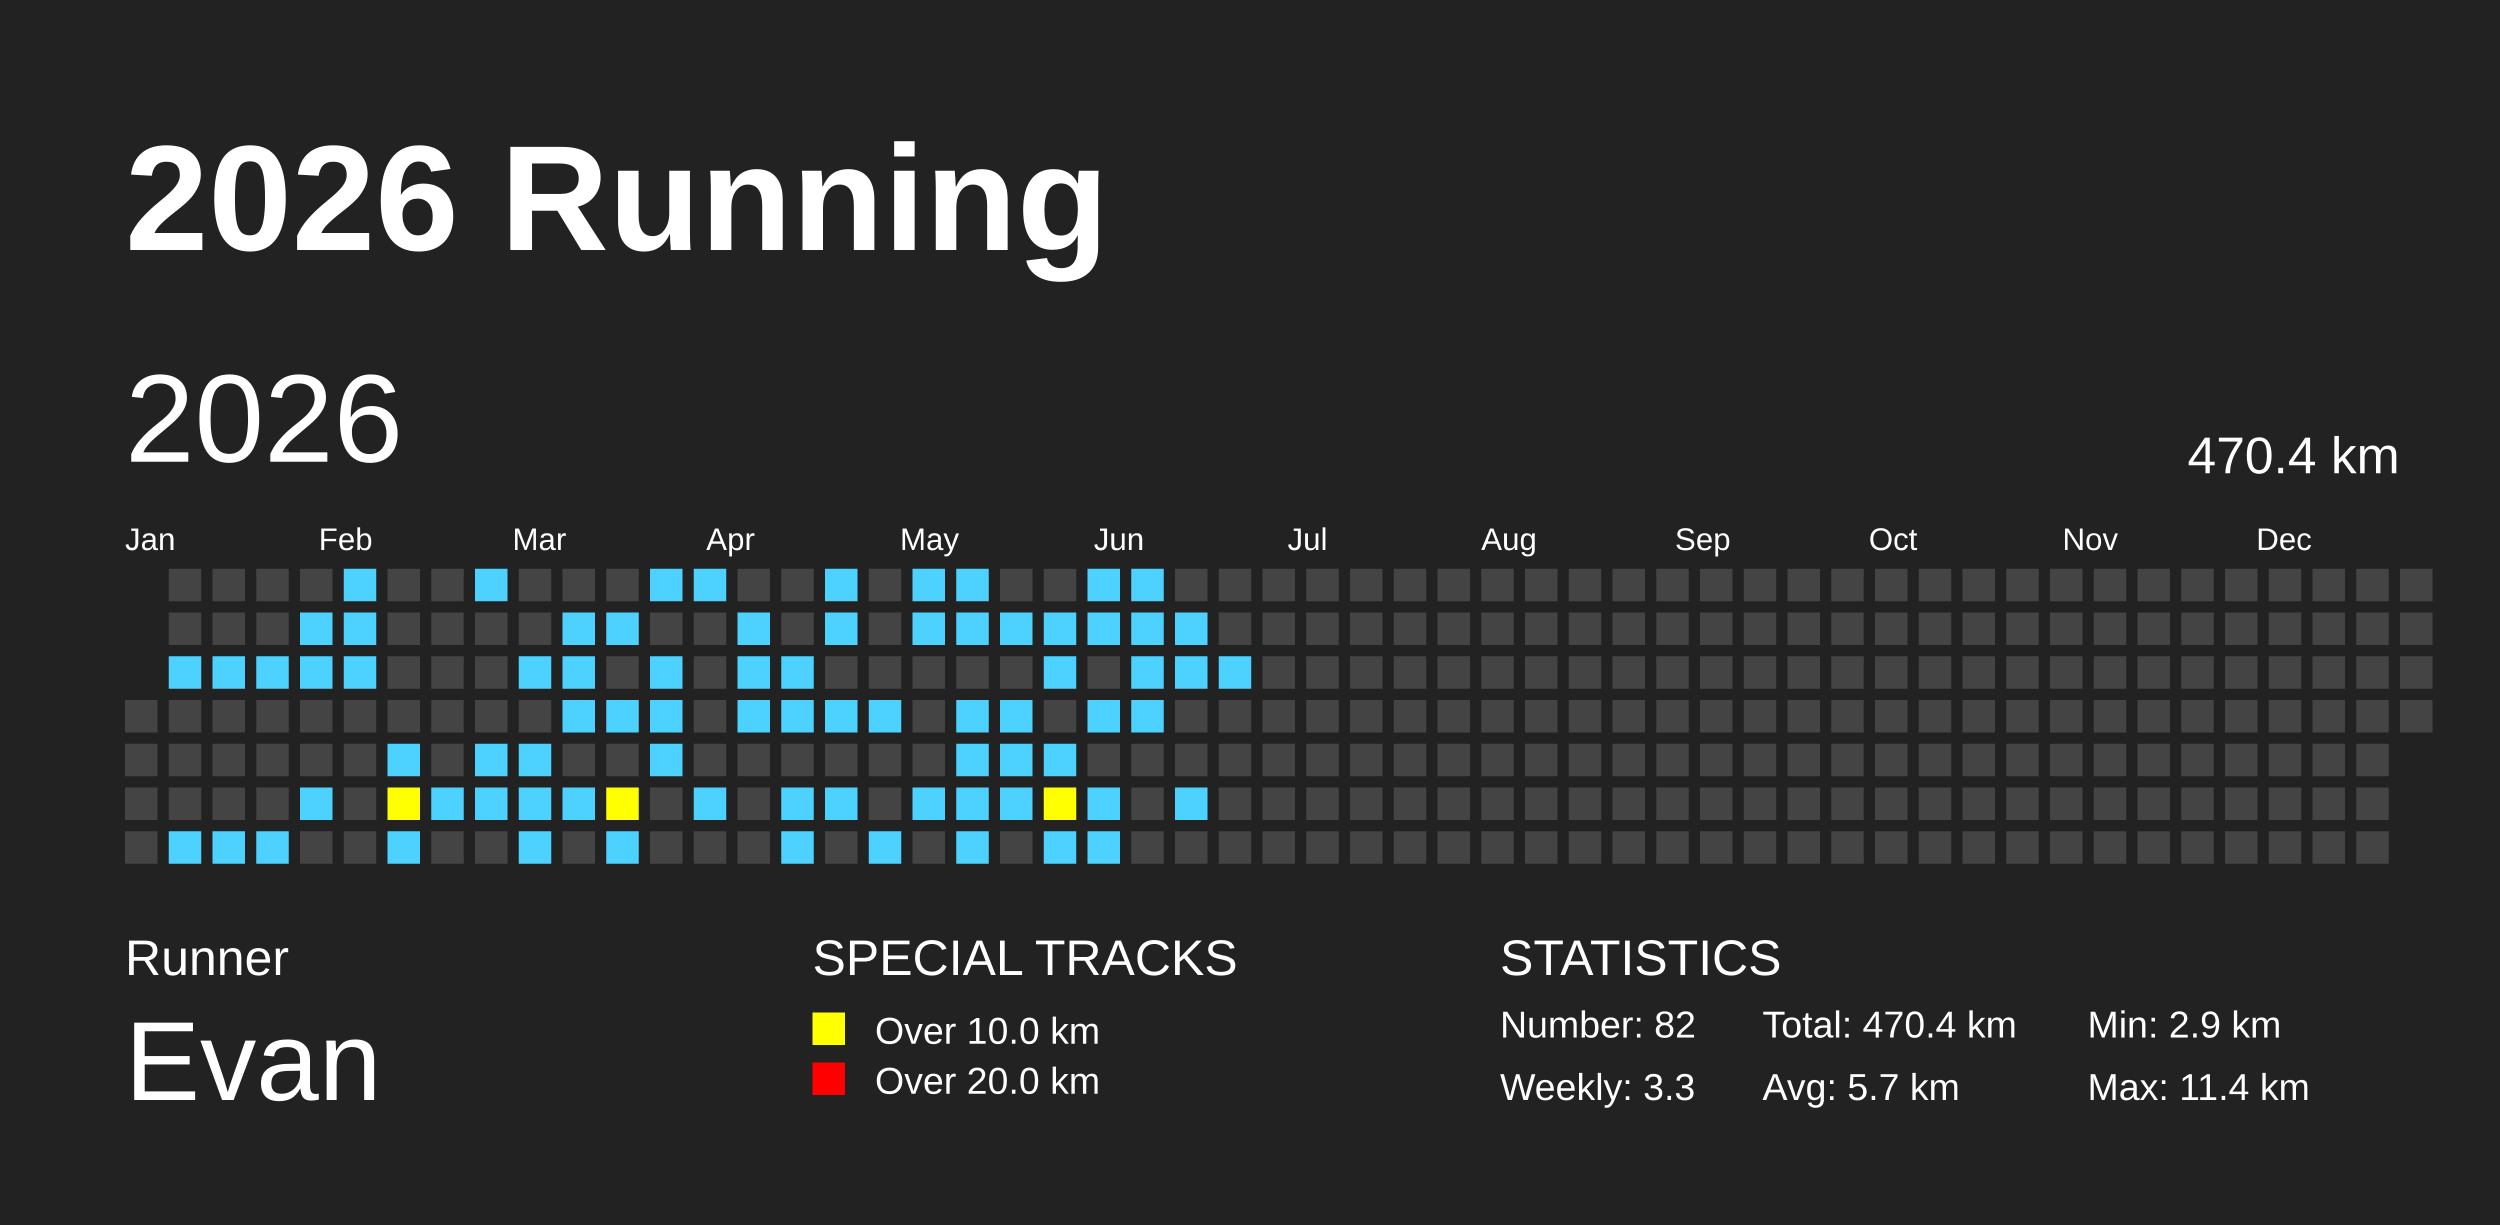
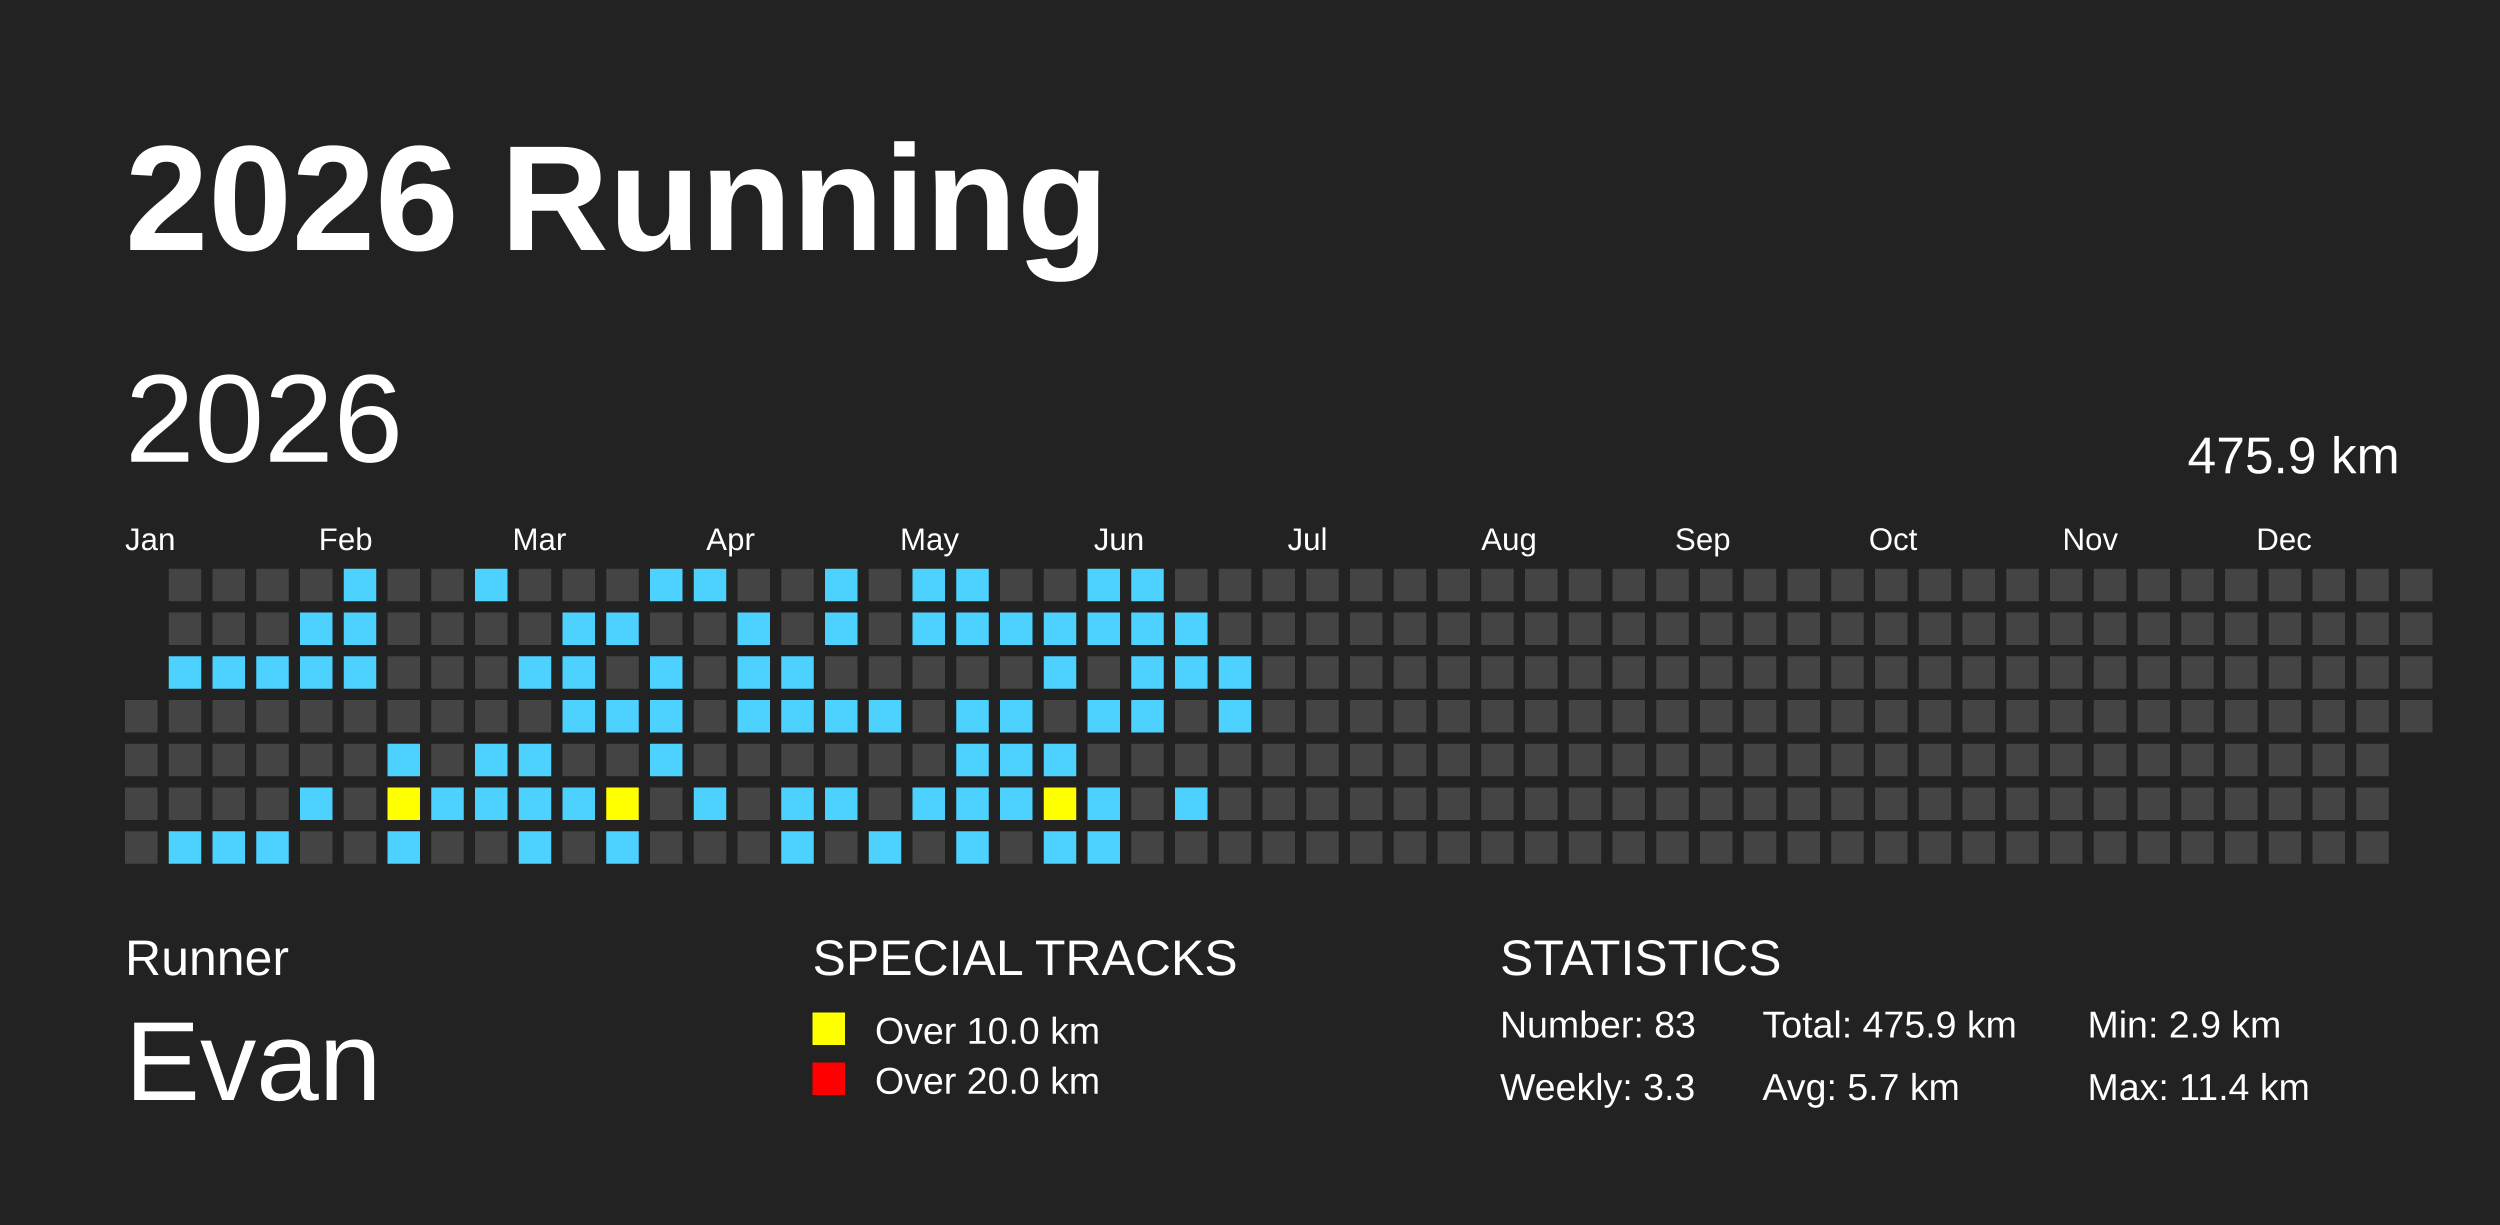
<svg xmlns="http://www.w3.org/2000/svg" baseProfile="full" height="98mm" version="1.1" viewBox="0,0,200,98" width="200mm">
  <defs />
  <rect fill="#222222" height="98" width="200" x="0" y="0" />
  <text fill="#FFFFFF" style="font-size:12px; font-family:Arial; font-weight:bold;" x="10" y="20">2026 Running</text>
  <text fill="#FFFFFF" style="font-size:4px; font-family:Arial" x="10" y="78">Runner</text>
  <text fill="#FFFFFF" style="font-size:9px; font-family:Arial" x="10" y="88">Evan</text>
  <text fill="#FFFFFF" style="font-size:4px; font-family:Arial" x="65" y="78">SPECIAL TRACKS</text>
  <rect fill="yellow" height="2.6" width="2.6" x="65" y="81" />
  <text fill="#FFFFFF" style="font-size:3px; font-family:Arial" x="70" y="83.5">Over 10.0 km</text>
  <rect fill="red" height="2.6" width="2.6" x="65" y="85" />
  <text fill="#FFFFFF" style="font-size:3px; font-family:Arial" x="70" y="87.5">Over 20.0 km</text>
  <text fill="#FFFFFF" style="font-size:4px; font-family:Arial" x="120" y="78">STATISTICS</text>
-   <text fill="#FFFFFF" style="font-size:3px; font-family:Arial" x="120" y="83">Number: 82</text>
+   <text fill="#FFFFFF" style="font-size:3px; font-family:Arial" x="120" y="83">Number: 83</text>
  <text fill="#FFFFFF" style="font-size:3px; font-family:Arial" x="120" y="88">Weekly: 3.3</text>
-   <text fill="#FFFFFF" style="font-size:3px; font-family:Arial" x="141" y="83">Total: 470.4 km</text>
+   <text fill="#FFFFFF" style="font-size:3px; font-family:Arial" x="141" y="83">Total: 475.9 km</text>
  <text fill="#FFFFFF" style="font-size:3px; font-family:Arial" x="141" y="88">Avg: 5.7 km</text>
  <text fill="#FFFFFF" style="font-size:3px; font-family:Arial" x="167" y="83">Min: 2.9 km</text>
  <text fill="#FFFFFF" style="font-size:3px; font-family:Arial" x="167" y="88">Max: 11.4 km</text>
  <text dominant-baseline="hanging" fill="#FFFFFF" style="font-size:10.0px; font-family:Arial;" x="10" y="30">2026</text>
-   <text dominant-baseline="hanging" fill="#FFFFFF" style="font-size:4.125px; font-family:Arial;" x="175" y="35">470.4 km</text>
+   <text dominant-baseline="hanging" fill="#FFFFFF" style="font-size:4.125px; font-family:Arial;" x="175" y="35">475.9 km</text>
  <text fill="#FFFFFF" style="font-size:2.5px; font-family:Arial" x="10.0" y="44">Jan</text>
  <text fill="#FFFFFF" style="font-size:2.5px; font-family:Arial" x="25.5" y="44">Feb</text>
  <text fill="#FFFFFF" style="font-size:2.5px; font-family:Arial" x="41.0" y="44">Mar</text>
  <text fill="#FFFFFF" style="font-size:2.5px; font-family:Arial" x="56.5" y="44">Apr</text>
  <text fill="#FFFFFF" style="font-size:2.5px; font-family:Arial" x="72.0" y="44">May</text>
  <text fill="#FFFFFF" style="font-size:2.5px; font-family:Arial" x="87.5" y="44">Jun</text>
  <text fill="#FFFFFF" style="font-size:2.5px; font-family:Arial" x="103.0" y="44">Jul</text>
  <text fill="#FFFFFF" style="font-size:2.5px; font-family:Arial" x="118.5" y="44">Aug</text>
  <text fill="#FFFFFF" style="font-size:2.5px; font-family:Arial" x="134.0" y="44">Sep</text>
  <text fill="#FFFFFF" style="font-size:2.5px; font-family:Arial" x="149.5" y="44">Oct</text>
  <text fill="#FFFFFF" style="font-size:2.5px; font-family:Arial" x="165.0" y="44">Nov</text>
  <text fill="#FFFFFF" style="font-size:2.5px; font-family:Arial" x="180.5" y="44">Dec</text>
  <rect fill="#444444" height="2.6" width="2.6" x="10.0" y="56.0" />
  <rect fill="#444444" height="2.6" width="2.6" x="10.0" y="59.5" />
  <rect fill="#444444" height="2.6" width="2.6" x="10.0" y="63.0" />
  <rect fill="#444444" height="2.6" width="2.6" x="10.0" y="66.5" />
  <rect fill="#444444" height="2.6" width="2.6" x="13.5" y="45.5" />
  <rect fill="#444444" height="2.6" width="2.6" x="13.5" y="49.0" />
  <rect fill="#4DD2FF" height="2.6" width="2.6" x="13.5" y="52.5" />
  <rect fill="#444444" height="2.6" width="2.6" x="13.5" y="56.0" />
  <rect fill="#444444" height="2.6" width="2.6" x="13.5" y="59.5" />
  <rect fill="#444444" height="2.6" width="2.6" x="13.5" y="63.0" />
  <rect fill="#4DD2FF" height="2.6" width="2.6" x="13.5" y="66.5" />
  <rect fill="#444444" height="2.6" width="2.6" x="17.0" y="45.5" />
  <rect fill="#444444" height="2.6" width="2.6" x="17.0" y="49.0" />
  <rect fill="#4DD2FF" height="2.6" width="2.6" x="17.0" y="52.5" />
  <rect fill="#444444" height="2.6" width="2.6" x="17.0" y="56.0" />
  <rect fill="#444444" height="2.6" width="2.6" x="17.0" y="59.5" />
  <rect fill="#444444" height="2.6" width="2.6" x="17.0" y="63.0" />
  <rect fill="#4DD2FF" height="2.6" width="2.6" x="17.0" y="66.5" />
  <rect fill="#444444" height="2.6" width="2.6" x="20.5" y="45.5" />
  <rect fill="#444444" height="2.6" width="2.6" x="20.5" y="49.0" />
  <rect fill="#4DD2FF" height="2.6" width="2.6" x="20.5" y="52.5" />
  <rect fill="#444444" height="2.6" width="2.6" x="20.5" y="56.0" />
  <rect fill="#444444" height="2.6" width="2.6" x="20.5" y="59.5" />
  <rect fill="#444444" height="2.6" width="2.6" x="20.5" y="63.0" />
  <rect fill="#4DD2FF" height="2.6" width="2.6" x="20.5" y="66.5" />
  <rect fill="#444444" height="2.6" width="2.6" x="24.0" y="45.5" />
  <rect fill="#4DD2FF" height="2.6" width="2.6" x="24.0" y="49.0" />
  <rect fill="#4DD2FF" height="2.6" width="2.6" x="24.0" y="52.5" />
  <rect fill="#444444" height="2.6" width="2.6" x="24.0" y="56.0" />
  <rect fill="#444444" height="2.6" width="2.6" x="24.0" y="59.5" />
  <rect fill="#4DD2FF" height="2.6" width="2.6" x="24.0" y="63.0" />
  <rect fill="#444444" height="2.6" width="2.6" x="24.0" y="66.5" />
  <rect fill="#4DD2FF" height="2.6" width="2.6" x="27.5" y="45.5" />
  <rect fill="#4DD2FF" height="2.6" width="2.6" x="27.5" y="49.0" />
  <rect fill="#4DD2FF" height="2.6" width="2.6" x="27.5" y="52.5" />
  <rect fill="#444444" height="2.6" width="2.6" x="27.5" y="56.0" />
  <rect fill="#444444" height="2.6" width="2.6" x="27.5" y="59.5" />
  <rect fill="#444444" height="2.6" width="2.6" x="27.5" y="63.0" />
  <rect fill="#444444" height="2.6" width="2.6" x="27.5" y="66.5" />
  <rect fill="#444444" height="2.6" width="2.6" x="31.0" y="45.5" />
  <rect fill="#444444" height="2.6" width="2.6" x="31.0" y="49.0" />
  <rect fill="#444444" height="2.6" width="2.6" x="31.0" y="52.5" />
  <rect fill="#444444" height="2.6" width="2.6" x="31.0" y="56.0" />
  <rect fill="#4DD2FF" height="2.6" width="2.6" x="31.0" y="59.5" />
  <rect fill="yellow" height="2.6" width="2.6" x="31.0" y="63.0" />
  <rect fill="#4DD2FF" height="2.6" width="2.6" x="31.0" y="66.5" />
  <rect fill="#444444" height="2.6" width="2.6" x="34.5" y="45.5" />
  <rect fill="#444444" height="2.6" width="2.6" x="34.5" y="49.0" />
  <rect fill="#444444" height="2.6" width="2.6" x="34.5" y="52.5" />
  <rect fill="#444444" height="2.6" width="2.6" x="34.5" y="56.0" />
  <rect fill="#444444" height="2.6" width="2.6" x="34.5" y="59.5" />
  <rect fill="#4DD2FF" height="2.6" width="2.6" x="34.5" y="63.0" />
  <rect fill="#444444" height="2.6" width="2.6" x="34.5" y="66.5" />
  <rect fill="#4DD2FF" height="2.6" width="2.6" x="38.0" y="45.5" />
  <rect fill="#444444" height="2.6" width="2.6" x="38.0" y="49.0" />
  <rect fill="#444444" height="2.6" width="2.6" x="38.0" y="52.5" />
  <rect fill="#444444" height="2.6" width="2.6" x="38.0" y="56.0" />
  <rect fill="#4DD2FF" height="2.6" width="2.6" x="38.0" y="59.5" />
  <rect fill="#4DD2FF" height="2.6" width="2.6" x="38.0" y="63.0" />
  <rect fill="#444444" height="2.6" width="2.6" x="38.0" y="66.5" />
  <rect fill="#444444" height="2.6" width="2.6" x="41.5" y="45.5" />
  <rect fill="#444444" height="2.6" width="2.6" x="41.5" y="49.0" />
  <rect fill="#4DD2FF" height="2.6" width="2.6" x="41.5" y="52.5" />
  <rect fill="#444444" height="2.6" width="2.6" x="41.5" y="56.0" />
  <rect fill="#4DD2FF" height="2.6" width="2.6" x="41.5" y="59.5" />
  <rect fill="#4DD2FF" height="2.6" width="2.6" x="41.5" y="63.0" />
  <rect fill="#4DD2FF" height="2.6" width="2.6" x="41.5" y="66.5" />
  <rect fill="#444444" height="2.6" width="2.6" x="45.0" y="45.5" />
  <rect fill="#4DD2FF" height="2.6" width="2.6" x="45.0" y="49.0" />
  <rect fill="#4DD2FF" height="2.6" width="2.6" x="45.0" y="52.5" />
  <rect fill="#4DD2FF" height="2.6" width="2.6" x="45.0" y="56.0" />
  <rect fill="#444444" height="2.6" width="2.6" x="45.0" y="59.5" />
  <rect fill="#4DD2FF" height="2.6" width="2.6" x="45.0" y="63.0" />
  <rect fill="#444444" height="2.6" width="2.6" x="45.0" y="66.5" />
  <rect fill="#444444" height="2.6" width="2.6" x="48.5" y="45.5" />
  <rect fill="#4DD2FF" height="2.6" width="2.6" x="48.5" y="49.0" />
  <rect fill="#444444" height="2.6" width="2.6" x="48.5" y="52.5" />
  <rect fill="#4DD2FF" height="2.6" width="2.6" x="48.5" y="56.0" />
  <rect fill="#444444" height="2.6" width="2.6" x="48.5" y="59.5" />
  <rect fill="yellow" height="2.6" width="2.6" x="48.5" y="63.0" />
  <rect fill="#4DD2FF" height="2.6" width="2.6" x="48.5" y="66.5" />
  <rect fill="#4DD2FF" height="2.6" width="2.6" x="52.0" y="45.5" />
  <rect fill="#444444" height="2.6" width="2.6" x="52.0" y="49.0" />
  <rect fill="#4DD2FF" height="2.6" width="2.6" x="52.0" y="52.5" />
  <rect fill="#4DD2FF" height="2.6" width="2.6" x="52.0" y="56.0" />
  <rect fill="#4DD2FF" height="2.6" width="2.6" x="52.0" y="59.5" />
  <rect fill="#444444" height="2.6" width="2.6" x="52.0" y="63.0" />
  <rect fill="#444444" height="2.6" width="2.6" x="52.0" y="66.5" />
  <rect fill="#4DD2FF" height="2.6" width="2.6" x="55.5" y="45.5" />
  <rect fill="#444444" height="2.6" width="2.6" x="55.5" y="49.0" />
  <rect fill="#444444" height="2.6" width="2.6" x="55.5" y="52.5" />
  <rect fill="#444444" height="2.6" width="2.6" x="55.5" y="56.0" />
  <rect fill="#444444" height="2.6" width="2.6" x="55.5" y="59.5" />
  <rect fill="#4DD2FF" height="2.6" width="2.6" x="55.5" y="63.0" />
  <rect fill="#444444" height="2.6" width="2.6" x="55.5" y="66.5" />
  <rect fill="#444444" height="2.6" width="2.6" x="59.0" y="45.5" />
  <rect fill="#4DD2FF" height="2.6" width="2.6" x="59.0" y="49.0" />
  <rect fill="#4DD2FF" height="2.6" width="2.6" x="59.0" y="52.5" />
  <rect fill="#4DD2FF" height="2.6" width="2.6" x="59.0" y="56.0" />
  <rect fill="#444444" height="2.6" width="2.6" x="59.0" y="59.5" />
  <rect fill="#444444" height="2.6" width="2.6" x="59.0" y="63.0" />
  <rect fill="#444444" height="2.6" width="2.6" x="59.0" y="66.5" />
  <rect fill="#444444" height="2.6" width="2.6" x="62.5" y="45.5" />
  <rect fill="#444444" height="2.6" width="2.6" x="62.5" y="49.0" />
  <rect fill="#4DD2FF" height="2.6" width="2.6" x="62.5" y="52.5" />
  <rect fill="#4DD2FF" height="2.6" width="2.6" x="62.5" y="56.0" />
  <rect fill="#444444" height="2.6" width="2.6" x="62.5" y="59.5" />
  <rect fill="#4DD2FF" height="2.6" width="2.6" x="62.5" y="63.0" />
  <rect fill="#4DD2FF" height="2.6" width="2.6" x="62.5" y="66.5" />
  <rect fill="#4DD2FF" height="2.6" width="2.6" x="66.0" y="45.5" />
  <rect fill="#4DD2FF" height="2.6" width="2.6" x="66.0" y="49.0" />
  <rect fill="#444444" height="2.6" width="2.6" x="66.0" y="52.5" />
  <rect fill="#4DD2FF" height="2.6" width="2.6" x="66.0" y="56.0" />
  <rect fill="#444444" height="2.6" width="2.6" x="66.0" y="59.5" />
  <rect fill="#4DD2FF" height="2.6" width="2.6" x="66.0" y="63.0" />
  <rect fill="#444444" height="2.6" width="2.6" x="66.0" y="66.5" />
  <rect fill="#444444" height="2.6" width="2.6" x="69.5" y="45.5" />
  <rect fill="#444444" height="2.6" width="2.6" x="69.5" y="49.0" />
  <rect fill="#444444" height="2.6" width="2.6" x="69.5" y="52.5" />
  <rect fill="#4DD2FF" height="2.6" width="2.6" x="69.5" y="56.0" />
  <rect fill="#444444" height="2.6" width="2.6" x="69.5" y="59.5" />
  <rect fill="#444444" height="2.6" width="2.6" x="69.5" y="63.0" />
  <rect fill="#4DD2FF" height="2.6" width="2.6" x="69.5" y="66.5" />
  <rect fill="#4DD2FF" height="2.6" width="2.6" x="73.0" y="45.5" />
  <rect fill="#4DD2FF" height="2.6" width="2.6" x="73.0" y="49.0" />
  <rect fill="#444444" height="2.6" width="2.6" x="73.0" y="52.5" />
  <rect fill="#444444" height="2.6" width="2.6" x="73.0" y="56.0" />
  <rect fill="#444444" height="2.6" width="2.6" x="73.0" y="59.5" />
  <rect fill="#4DD2FF" height="2.6" width="2.6" x="73.0" y="63.0" />
  <rect fill="#444444" height="2.6" width="2.6" x="73.0" y="66.5" />
  <rect fill="#4DD2FF" height="2.6" width="2.6" x="76.5" y="45.5" />
  <rect fill="#4DD2FF" height="2.6" width="2.6" x="76.5" y="49.0" />
  <rect fill="#444444" height="2.6" width="2.6" x="76.5" y="52.5" />
  <rect fill="#4DD2FF" height="2.6" width="2.6" x="76.5" y="56.0" />
  <rect fill="#4DD2FF" height="2.6" width="2.6" x="76.5" y="59.5" />
  <rect fill="#4DD2FF" height="2.6" width="2.6" x="76.5" y="63.0" />
  <rect fill="#4DD2FF" height="2.6" width="2.6" x="76.5" y="66.5" />
  <rect fill="#444444" height="2.6" width="2.6" x="80.0" y="45.5" />
  <rect fill="#4DD2FF" height="2.6" width="2.6" x="80.0" y="49.0" />
  <rect fill="#444444" height="2.6" width="2.6" x="80.0" y="52.5" />
  <rect fill="#4DD2FF" height="2.6" width="2.6" x="80.0" y="56.0" />
  <rect fill="#4DD2FF" height="2.6" width="2.6" x="80.0" y="59.5" />
  <rect fill="#4DD2FF" height="2.6" width="2.6" x="80.0" y="63.0" />
  <rect fill="#444444" height="2.6" width="2.6" x="80.0" y="66.5" />
  <rect fill="#444444" height="2.6" width="2.6" x="83.5" y="45.5" />
  <rect fill="#4DD2FF" height="2.6" width="2.6" x="83.5" y="49.0" />
  <rect fill="#4DD2FF" height="2.6" width="2.6" x="83.5" y="52.5" />
  <rect fill="#444444" height="2.6" width="2.6" x="83.5" y="56.0" />
  <rect fill="#4DD2FF" height="2.6" width="2.6" x="83.5" y="59.5" />
  <rect fill="yellow" height="2.6" width="2.6" x="83.5" y="63.0" />
  <rect fill="#4DD2FF" height="2.6" width="2.6" x="83.5" y="66.5" />
  <rect fill="#4DD2FF" height="2.6" width="2.6" x="87.0" y="45.5" />
  <rect fill="#4DD2FF" height="2.6" width="2.6" x="87.0" y="49.0" />
  <rect fill="#444444" height="2.6" width="2.6" x="87.0" y="52.5" />
  <rect fill="#4DD2FF" height="2.6" width="2.6" x="87.0" y="56.0" />
  <rect fill="#444444" height="2.6" width="2.6" x="87.0" y="59.5" />
  <rect fill="#4DD2FF" height="2.6" width="2.6" x="87.0" y="63.0" />
  <rect fill="#4DD2FF" height="2.6" width="2.6" x="87.0" y="66.5" />
  <rect fill="#4DD2FF" height="2.6" width="2.6" x="90.5" y="45.5" />
  <rect fill="#4DD2FF" height="2.6" width="2.6" x="90.5" y="49.0" />
  <rect fill="#4DD2FF" height="2.6" width="2.6" x="90.5" y="52.5" />
  <rect fill="#4DD2FF" height="2.6" width="2.6" x="90.5" y="56.0" />
  <rect fill="#444444" height="2.6" width="2.6" x="90.5" y="59.5" />
  <rect fill="#444444" height="2.6" width="2.6" x="90.5" y="63.0" />
  <rect fill="#444444" height="2.6" width="2.6" x="90.5" y="66.5" />
  <rect fill="#444444" height="2.6" width="2.6" x="94.0" y="45.5" />
  <rect fill="#4DD2FF" height="2.6" width="2.6" x="94.0" y="49.0" />
  <rect fill="#4DD2FF" height="2.6" width="2.6" x="94.0" y="52.5" />
  <rect fill="#444444" height="2.6" width="2.6" x="94.0" y="56.0" />
  <rect fill="#444444" height="2.6" width="2.6" x="94.0" y="59.5" />
  <rect fill="#4DD2FF" height="2.6" width="2.6" x="94.0" y="63.0" />
  <rect fill="#444444" height="2.6" width="2.6" x="94.0" y="66.5" />
  <rect fill="#444444" height="2.6" width="2.6" x="97.5" y="45.5" />
  <rect fill="#444444" height="2.6" width="2.6" x="97.5" y="49.0" />
  <rect fill="#4DD2FF" height="2.6" width="2.6" x="97.5" y="52.5" />
-   <rect fill="#444444" height="2.6" width="2.6" x="97.5" y="56.0" />
+   <rect fill="#4DD2FF" height="2.6" width="2.6" x="97.5" y="56.0" />
  <rect fill="#444444" height="2.6" width="2.6" x="97.5" y="59.5" />
  <rect fill="#444444" height="2.6" width="2.6" x="97.5" y="63.0" />
  <rect fill="#444444" height="2.6" width="2.6" x="97.5" y="66.5" />
  <rect fill="#444444" height="2.6" width="2.6" x="101.0" y="45.5" />
  <rect fill="#444444" height="2.6" width="2.6" x="101.0" y="49.0" />
  <rect fill="#444444" height="2.6" width="2.6" x="101.0" y="52.5" />
  <rect fill="#444444" height="2.6" width="2.6" x="101.0" y="56.0" />
  <rect fill="#444444" height="2.6" width="2.6" x="101.0" y="59.5" />
  <rect fill="#444444" height="2.6" width="2.6" x="101.0" y="63.0" />
  <rect fill="#444444" height="2.6" width="2.6" x="101.0" y="66.5" />
  <rect fill="#444444" height="2.6" width="2.6" x="104.5" y="45.5" />
  <rect fill="#444444" height="2.6" width="2.6" x="104.5" y="49.0" />
  <rect fill="#444444" height="2.6" width="2.6" x="104.5" y="52.5" />
  <rect fill="#444444" height="2.6" width="2.6" x="104.5" y="56.0" />
  <rect fill="#444444" height="2.6" width="2.6" x="104.5" y="59.5" />
  <rect fill="#444444" height="2.6" width="2.6" x="104.5" y="63.0" />
  <rect fill="#444444" height="2.6" width="2.6" x="104.5" y="66.5" />
  <rect fill="#444444" height="2.6" width="2.6" x="108.0" y="45.5" />
  <rect fill="#444444" height="2.6" width="2.6" x="108.0" y="49.0" />
  <rect fill="#444444" height="2.6" width="2.6" x="108.0" y="52.5" />
  <rect fill="#444444" height="2.6" width="2.6" x="108.0" y="56.0" />
  <rect fill="#444444" height="2.6" width="2.6" x="108.0" y="59.5" />
  <rect fill="#444444" height="2.6" width="2.6" x="108.0" y="63.0" />
  <rect fill="#444444" height="2.6" width="2.6" x="108.0" y="66.5" />
  <rect fill="#444444" height="2.6" width="2.6" x="111.5" y="45.5" />
  <rect fill="#444444" height="2.6" width="2.6" x="111.5" y="49.0" />
  <rect fill="#444444" height="2.6" width="2.6" x="111.5" y="52.5" />
  <rect fill="#444444" height="2.6" width="2.6" x="111.5" y="56.0" />
  <rect fill="#444444" height="2.6" width="2.6" x="111.5" y="59.5" />
  <rect fill="#444444" height="2.6" width="2.6" x="111.5" y="63.0" />
  <rect fill="#444444" height="2.6" width="2.6" x="111.5" y="66.5" />
  <rect fill="#444444" height="2.6" width="2.6" x="115.0" y="45.5" />
  <rect fill="#444444" height="2.6" width="2.6" x="115.0" y="49.0" />
  <rect fill="#444444" height="2.6" width="2.6" x="115.0" y="52.5" />
  <rect fill="#444444" height="2.6" width="2.6" x="115.0" y="56.0" />
  <rect fill="#444444" height="2.6" width="2.6" x="115.0" y="59.5" />
  <rect fill="#444444" height="2.6" width="2.6" x="115.0" y="63.0" />
  <rect fill="#444444" height="2.6" width="2.6" x="115.0" y="66.5" />
  <rect fill="#444444" height="2.6" width="2.6" x="118.5" y="45.5" />
  <rect fill="#444444" height="2.6" width="2.6" x="118.5" y="49.0" />
  <rect fill="#444444" height="2.6" width="2.6" x="118.5" y="52.5" />
  <rect fill="#444444" height="2.6" width="2.6" x="118.5" y="56.0" />
  <rect fill="#444444" height="2.6" width="2.6" x="118.5" y="59.5" />
  <rect fill="#444444" height="2.6" width="2.6" x="118.5" y="63.0" />
  <rect fill="#444444" height="2.6" width="2.6" x="118.5" y="66.5" />
  <rect fill="#444444" height="2.6" width="2.6" x="122.0" y="45.5" />
  <rect fill="#444444" height="2.6" width="2.6" x="122.0" y="49.0" />
  <rect fill="#444444" height="2.6" width="2.6" x="122.0" y="52.5" />
  <rect fill="#444444" height="2.6" width="2.6" x="122.0" y="56.0" />
  <rect fill="#444444" height="2.6" width="2.6" x="122.0" y="59.5" />
  <rect fill="#444444" height="2.6" width="2.6" x="122.0" y="63.0" />
  <rect fill="#444444" height="2.6" width="2.6" x="122.0" y="66.5" />
  <rect fill="#444444" height="2.6" width="2.6" x="125.5" y="45.5" />
  <rect fill="#444444" height="2.6" width="2.6" x="125.5" y="49.0" />
  <rect fill="#444444" height="2.6" width="2.6" x="125.5" y="52.5" />
  <rect fill="#444444" height="2.6" width="2.6" x="125.5" y="56.0" />
  <rect fill="#444444" height="2.6" width="2.6" x="125.5" y="59.5" />
  <rect fill="#444444" height="2.6" width="2.6" x="125.5" y="63.0" />
  <rect fill="#444444" height="2.6" width="2.6" x="125.5" y="66.5" />
  <rect fill="#444444" height="2.6" width="2.6" x="129.0" y="45.5" />
  <rect fill="#444444" height="2.6" width="2.6" x="129.0" y="49.0" />
  <rect fill="#444444" height="2.6" width="2.6" x="129.0" y="52.5" />
  <rect fill="#444444" height="2.6" width="2.6" x="129.0" y="56.0" />
  <rect fill="#444444" height="2.6" width="2.6" x="129.0" y="59.5" />
  <rect fill="#444444" height="2.6" width="2.6" x="129.0" y="63.0" />
  <rect fill="#444444" height="2.6" width="2.6" x="129.0" y="66.5" />
  <rect fill="#444444" height="2.6" width="2.6" x="132.5" y="45.5" />
  <rect fill="#444444" height="2.6" width="2.6" x="132.5" y="49.0" />
  <rect fill="#444444" height="2.6" width="2.6" x="132.5" y="52.5" />
  <rect fill="#444444" height="2.6" width="2.6" x="132.5" y="56.0" />
  <rect fill="#444444" height="2.6" width="2.6" x="132.5" y="59.5" />
  <rect fill="#444444" height="2.6" width="2.6" x="132.5" y="63.0" />
  <rect fill="#444444" height="2.6" width="2.6" x="132.5" y="66.5" />
  <rect fill="#444444" height="2.6" width="2.6" x="136.0" y="45.5" />
  <rect fill="#444444" height="2.6" width="2.6" x="136.0" y="49.0" />
  <rect fill="#444444" height="2.6" width="2.6" x="136.0" y="52.5" />
  <rect fill="#444444" height="2.6" width="2.6" x="136.0" y="56.0" />
  <rect fill="#444444" height="2.6" width="2.6" x="136.0" y="59.5" />
  <rect fill="#444444" height="2.6" width="2.6" x="136.0" y="63.0" />
  <rect fill="#444444" height="2.6" width="2.6" x="136.0" y="66.5" />
  <rect fill="#444444" height="2.6" width="2.6" x="139.5" y="45.5" />
  <rect fill="#444444" height="2.6" width="2.6" x="139.5" y="49.0" />
  <rect fill="#444444" height="2.6" width="2.6" x="139.5" y="52.5" />
  <rect fill="#444444" height="2.6" width="2.6" x="139.5" y="56.0" />
  <rect fill="#444444" height="2.6" width="2.6" x="139.5" y="59.5" />
  <rect fill="#444444" height="2.6" width="2.6" x="139.5" y="63.0" />
  <rect fill="#444444" height="2.6" width="2.6" x="139.5" y="66.5" />
  <rect fill="#444444" height="2.6" width="2.6" x="143.0" y="45.5" />
  <rect fill="#444444" height="2.6" width="2.6" x="143.0" y="49.0" />
  <rect fill="#444444" height="2.6" width="2.6" x="143.0" y="52.5" />
  <rect fill="#444444" height="2.6" width="2.6" x="143.0" y="56.0" />
  <rect fill="#444444" height="2.6" width="2.6" x="143.0" y="59.5" />
  <rect fill="#444444" height="2.6" width="2.6" x="143.0" y="63.0" />
  <rect fill="#444444" height="2.6" width="2.6" x="143.0" y="66.5" />
  <rect fill="#444444" height="2.6" width="2.6" x="146.5" y="45.5" />
  <rect fill="#444444" height="2.6" width="2.6" x="146.5" y="49.0" />
  <rect fill="#444444" height="2.6" width="2.6" x="146.5" y="52.5" />
  <rect fill="#444444" height="2.6" width="2.6" x="146.5" y="56.0" />
  <rect fill="#444444" height="2.6" width="2.6" x="146.5" y="59.5" />
  <rect fill="#444444" height="2.6" width="2.6" x="146.5" y="63.0" />
  <rect fill="#444444" height="2.6" width="2.6" x="146.5" y="66.5" />
  <rect fill="#444444" height="2.6" width="2.6" x="150.0" y="45.5" />
  <rect fill="#444444" height="2.6" width="2.6" x="150.0" y="49.0" />
  <rect fill="#444444" height="2.6" width="2.6" x="150.0" y="52.5" />
  <rect fill="#444444" height="2.6" width="2.6" x="150.0" y="56.0" />
  <rect fill="#444444" height="2.6" width="2.6" x="150.0" y="59.5" />
  <rect fill="#444444" height="2.6" width="2.6" x="150.0" y="63.0" />
  <rect fill="#444444" height="2.6" width="2.6" x="150.0" y="66.5" />
  <rect fill="#444444" height="2.6" width="2.6" x="153.5" y="45.5" />
  <rect fill="#444444" height="2.6" width="2.6" x="153.5" y="49.0" />
  <rect fill="#444444" height="2.6" width="2.6" x="153.5" y="52.5" />
  <rect fill="#444444" height="2.6" width="2.6" x="153.5" y="56.0" />
  <rect fill="#444444" height="2.6" width="2.6" x="153.5" y="59.5" />
  <rect fill="#444444" height="2.6" width="2.6" x="153.5" y="63.0" />
  <rect fill="#444444" height="2.6" width="2.6" x="153.5" y="66.5" />
  <rect fill="#444444" height="2.6" width="2.6" x="157.0" y="45.5" />
  <rect fill="#444444" height="2.6" width="2.6" x="157.0" y="49.0" />
  <rect fill="#444444" height="2.6" width="2.6" x="157.0" y="52.5" />
  <rect fill="#444444" height="2.6" width="2.6" x="157.0" y="56.0" />
  <rect fill="#444444" height="2.6" width="2.6" x="157.0" y="59.5" />
  <rect fill="#444444" height="2.6" width="2.6" x="157.0" y="63.0" />
  <rect fill="#444444" height="2.6" width="2.6" x="157.0" y="66.5" />
  <rect fill="#444444" height="2.6" width="2.6" x="160.5" y="45.5" />
  <rect fill="#444444" height="2.6" width="2.6" x="160.5" y="49.0" />
  <rect fill="#444444" height="2.6" width="2.6" x="160.5" y="52.5" />
  <rect fill="#444444" height="2.6" width="2.6" x="160.5" y="56.0" />
  <rect fill="#444444" height="2.6" width="2.6" x="160.5" y="59.5" />
  <rect fill="#444444" height="2.6" width="2.6" x="160.5" y="63.0" />
  <rect fill="#444444" height="2.6" width="2.6" x="160.5" y="66.5" />
  <rect fill="#444444" height="2.6" width="2.6" x="164.0" y="45.5" />
  <rect fill="#444444" height="2.6" width="2.6" x="164.0" y="49.0" />
  <rect fill="#444444" height="2.6" width="2.6" x="164.0" y="52.5" />
  <rect fill="#444444" height="2.6" width="2.6" x="164.0" y="56.0" />
  <rect fill="#444444" height="2.6" width="2.6" x="164.0" y="59.5" />
  <rect fill="#444444" height="2.6" width="2.6" x="164.0" y="63.0" />
  <rect fill="#444444" height="2.6" width="2.6" x="164.0" y="66.5" />
  <rect fill="#444444" height="2.6" width="2.6" x="167.5" y="45.5" />
  <rect fill="#444444" height="2.6" width="2.6" x="167.5" y="49.0" />
  <rect fill="#444444" height="2.6" width="2.6" x="167.5" y="52.5" />
  <rect fill="#444444" height="2.6" width="2.6" x="167.5" y="56.0" />
  <rect fill="#444444" height="2.6" width="2.6" x="167.5" y="59.5" />
  <rect fill="#444444" height="2.6" width="2.6" x="167.5" y="63.0" />
  <rect fill="#444444" height="2.6" width="2.6" x="167.5" y="66.5" />
  <rect fill="#444444" height="2.6" width="2.6" x="171.0" y="45.5" />
  <rect fill="#444444" height="2.6" width="2.6" x="171.0" y="49.0" />
  <rect fill="#444444" height="2.6" width="2.6" x="171.0" y="52.5" />
  <rect fill="#444444" height="2.6" width="2.6" x="171.0" y="56.0" />
  <rect fill="#444444" height="2.6" width="2.6" x="171.0" y="59.5" />
  <rect fill="#444444" height="2.6" width="2.6" x="171.0" y="63.0" />
  <rect fill="#444444" height="2.6" width="2.6" x="171.0" y="66.5" />
  <rect fill="#444444" height="2.6" width="2.6" x="174.5" y="45.5" />
  <rect fill="#444444" height="2.6" width="2.6" x="174.5" y="49.0" />
  <rect fill="#444444" height="2.6" width="2.6" x="174.5" y="52.5" />
  <rect fill="#444444" height="2.6" width="2.6" x="174.5" y="56.0" />
  <rect fill="#444444" height="2.6" width="2.6" x="174.5" y="59.5" />
  <rect fill="#444444" height="2.6" width="2.6" x="174.5" y="63.0" />
  <rect fill="#444444" height="2.6" width="2.6" x="174.5" y="66.5" />
  <rect fill="#444444" height="2.6" width="2.6" x="178.0" y="45.5" />
  <rect fill="#444444" height="2.6" width="2.6" x="178.0" y="49.0" />
  <rect fill="#444444" height="2.6" width="2.6" x="178.0" y="52.5" />
  <rect fill="#444444" height="2.6" width="2.6" x="178.0" y="56.0" />
  <rect fill="#444444" height="2.6" width="2.6" x="178.0" y="59.5" />
  <rect fill="#444444" height="2.6" width="2.6" x="178.0" y="63.0" />
  <rect fill="#444444" height="2.6" width="2.6" x="178.0" y="66.5" />
  <rect fill="#444444" height="2.6" width="2.6" x="181.5" y="45.5" />
  <rect fill="#444444" height="2.6" width="2.6" x="181.5" y="49.0" />
  <rect fill="#444444" height="2.6" width="2.6" x="181.5" y="52.5" />
  <rect fill="#444444" height="2.6" width="2.6" x="181.5" y="56.0" />
  <rect fill="#444444" height="2.6" width="2.6" x="181.5" y="59.5" />
  <rect fill="#444444" height="2.6" width="2.6" x="181.5" y="63.0" />
  <rect fill="#444444" height="2.6" width="2.6" x="181.5" y="66.5" />
  <rect fill="#444444" height="2.6" width="2.6" x="185.0" y="45.5" />
  <rect fill="#444444" height="2.6" width="2.6" x="185.0" y="49.0" />
  <rect fill="#444444" height="2.6" width="2.6" x="185.0" y="52.5" />
  <rect fill="#444444" height="2.6" width="2.6" x="185.0" y="56.0" />
  <rect fill="#444444" height="2.6" width="2.6" x="185.0" y="59.5" />
  <rect fill="#444444" height="2.6" width="2.6" x="185.0" y="63.0" />
  <rect fill="#444444" height="2.6" width="2.6" x="185.0" y="66.5" />
  <rect fill="#444444" height="2.6" width="2.6" x="188.5" y="45.5" />
  <rect fill="#444444" height="2.6" width="2.6" x="188.5" y="49.0" />
  <rect fill="#444444" height="2.6" width="2.6" x="188.5" y="52.5" />
  <rect fill="#444444" height="2.6" width="2.6" x="188.5" y="56.0" />
  <rect fill="#444444" height="2.6" width="2.6" x="188.5" y="59.5" />
  <rect fill="#444444" height="2.6" width="2.6" x="188.5" y="63.0" />
  <rect fill="#444444" height="2.6" width="2.6" x="188.5" y="66.5" />
  <rect fill="#444444" height="2.6" width="2.6" x="192.0" y="45.5" />
  <rect fill="#444444" height="2.6" width="2.6" x="192.0" y="49.0" />
  <rect fill="#444444" height="2.6" width="2.6" x="192.0" y="52.5" />
  <rect fill="#444444" height="2.6" width="2.6" x="192.0" y="56.0" />
</svg>
